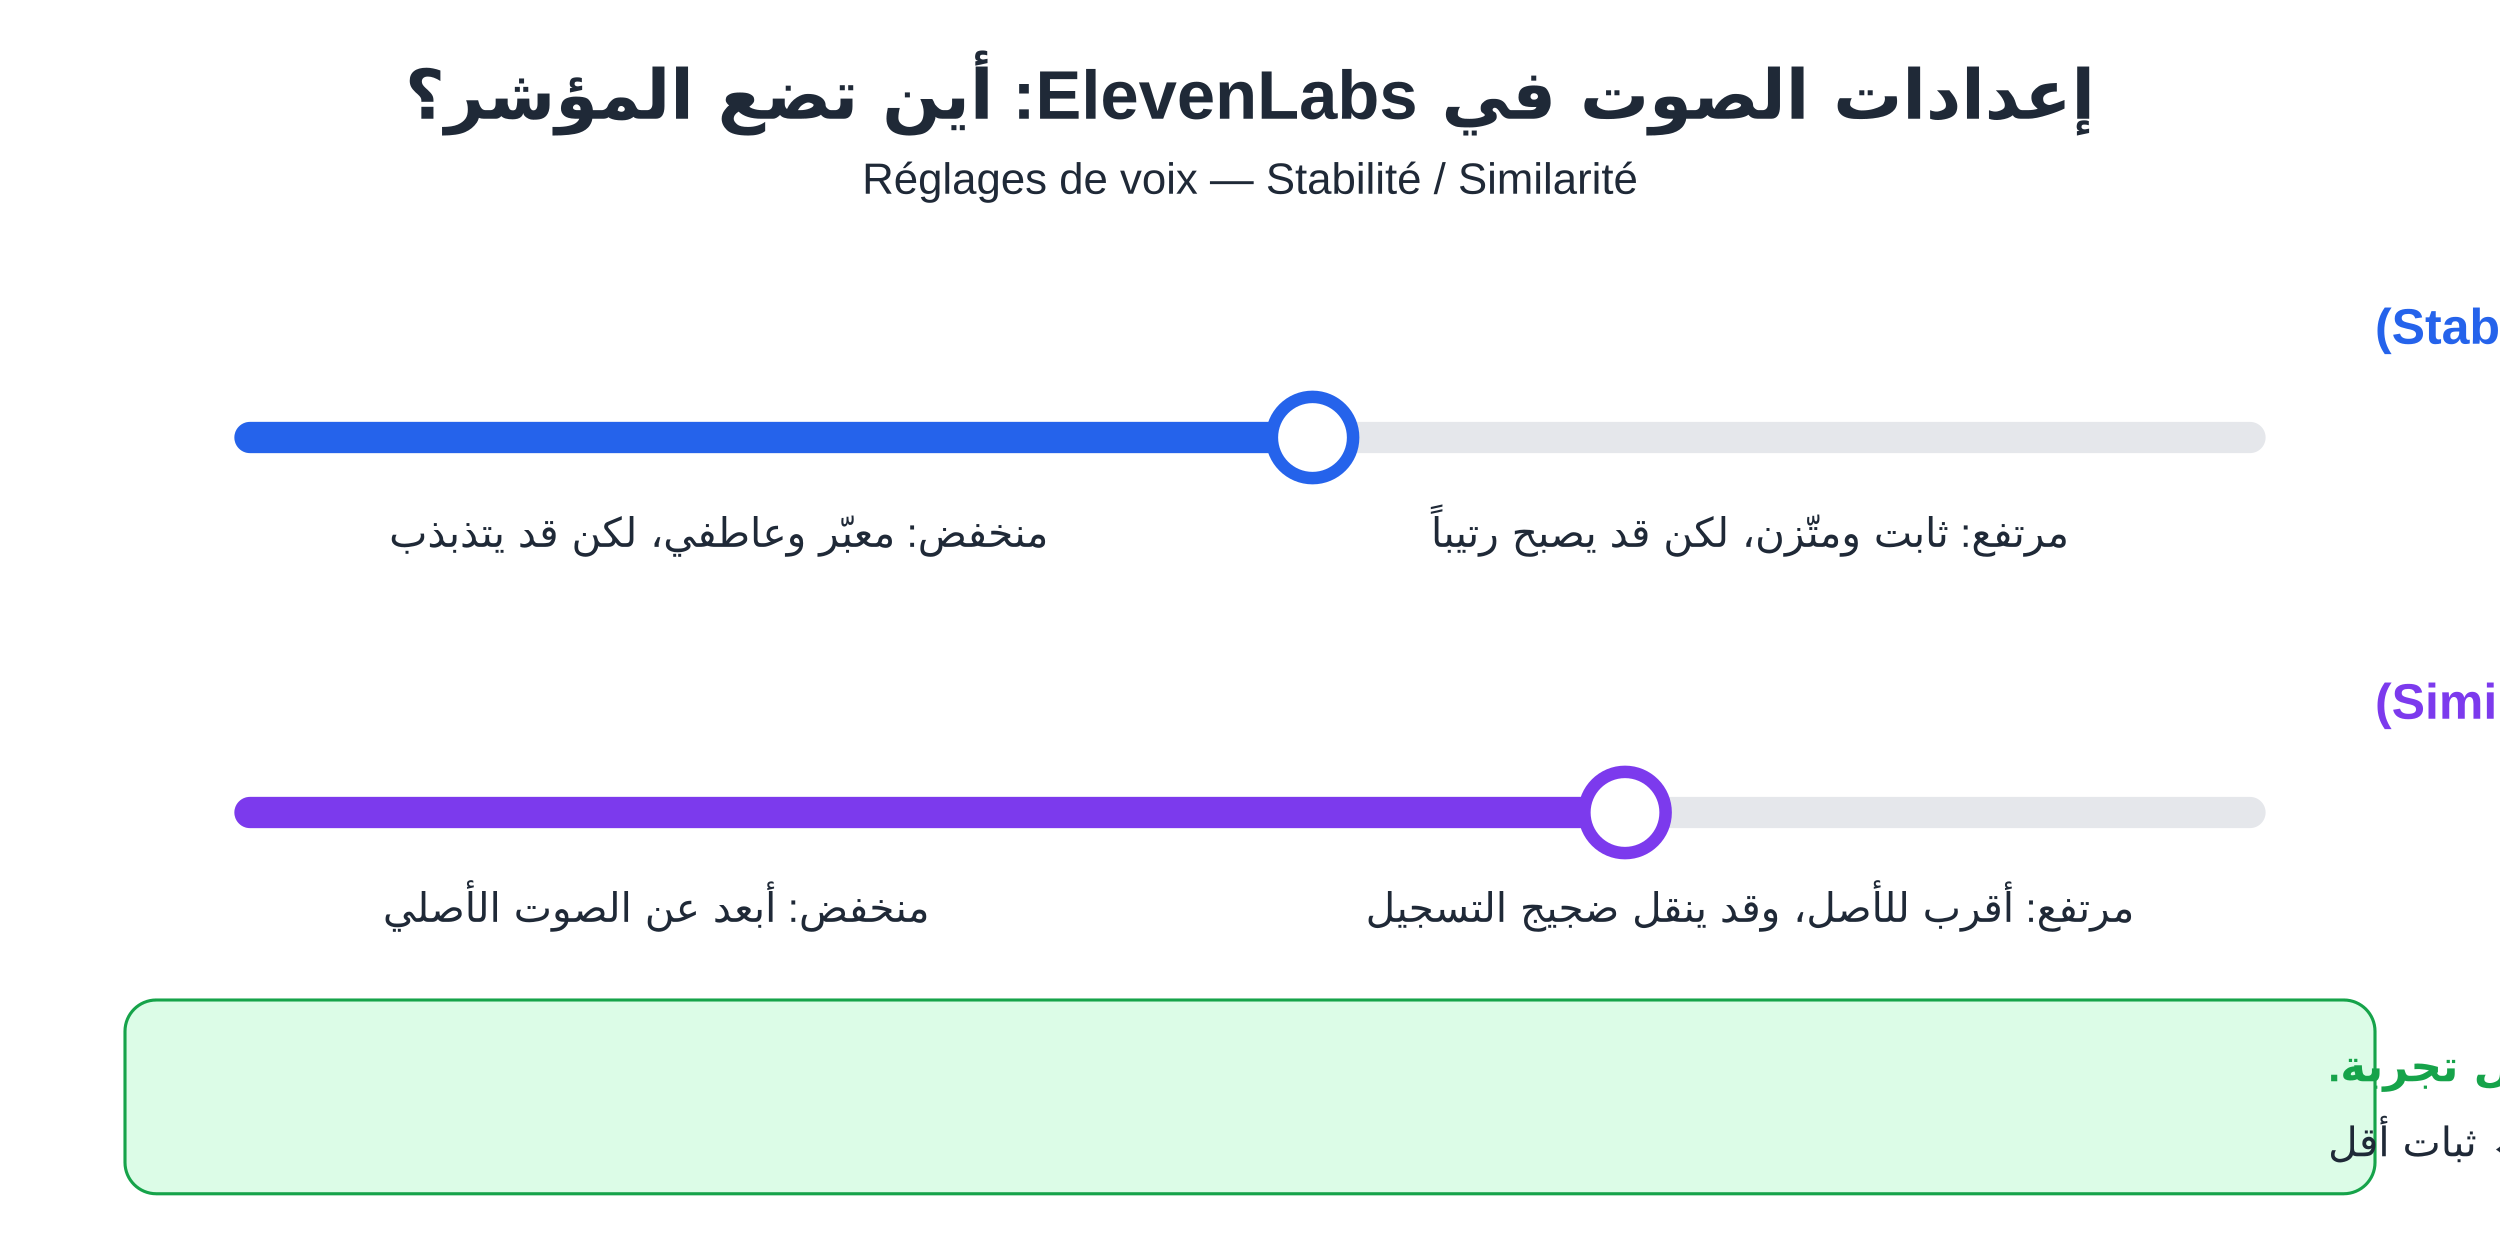
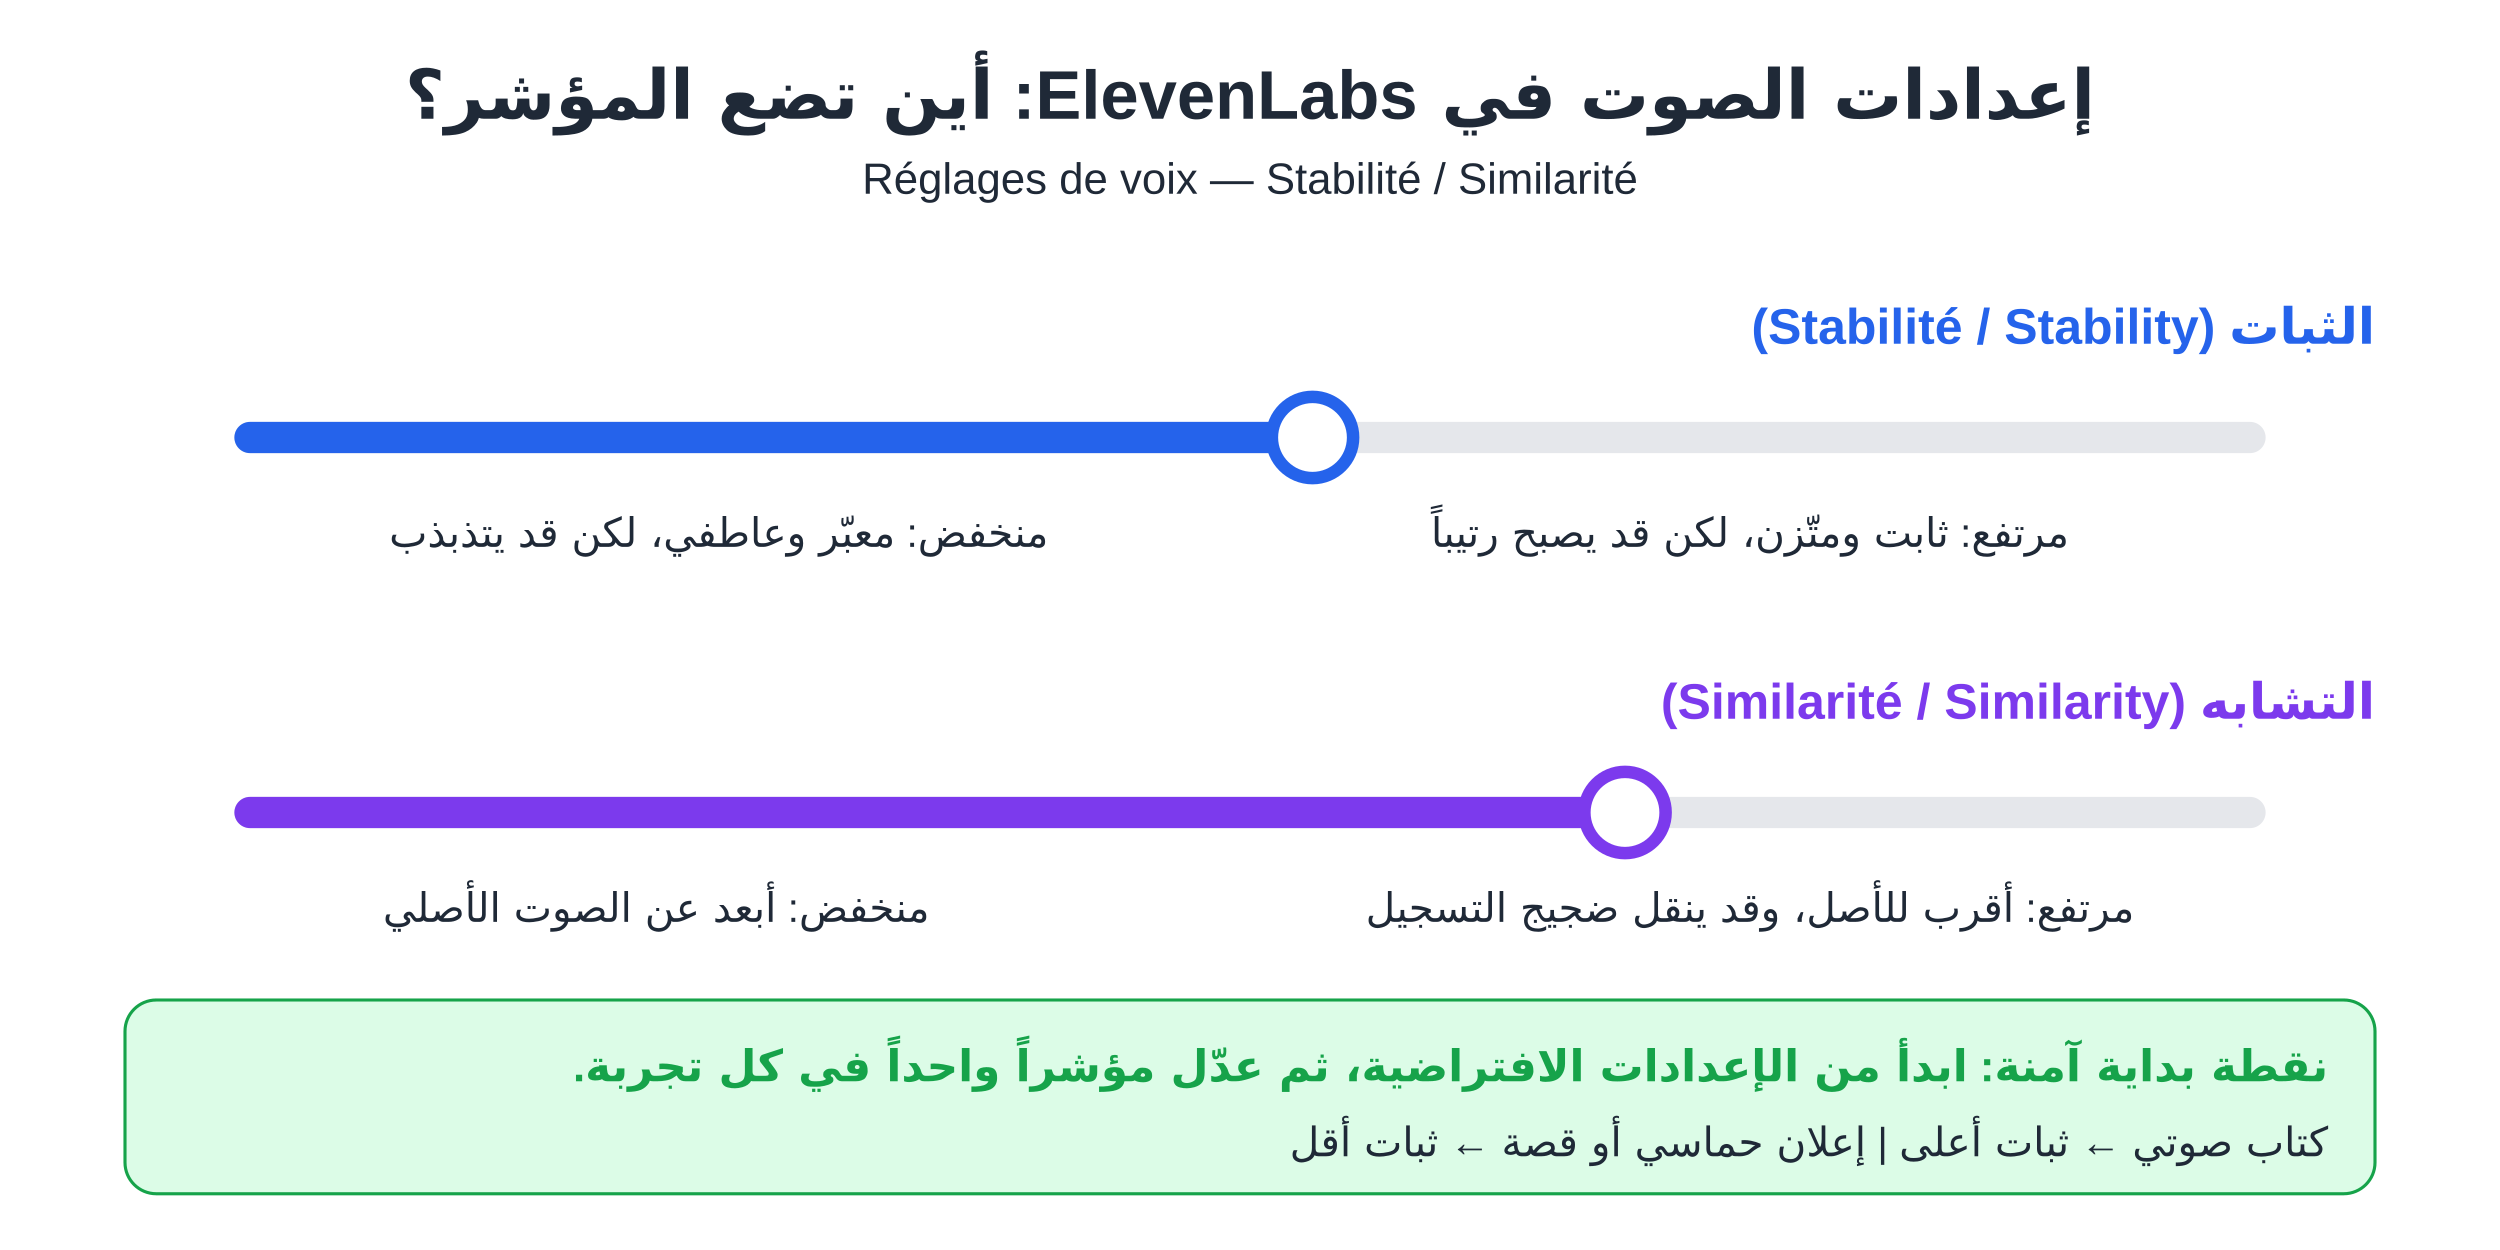
<svg xmlns="http://www.w3.org/2000/svg" viewBox="0 0 800 400" width="800" height="400" font-family="Tahoma, Arial, sans-serif">
  <rect width="100%" height="100%" fill="#ffffff" />
  <text x="400" y="38" font-size="22" font-weight="bold" fill="#1f2937" text-anchor="middle" direction="rtl">إعدادات الصوت في ElevenLabs: أين تضع المؤشر؟</text>
  <text x="400" y="62" font-size="14" fill="#1f2937" text-anchor="middle">Réglages de voix — Stabilité / Similarité</text>
-   <text x="760" y="110" font-size="16" font-weight="bold" fill="#2563eb" text-anchor="end" direction="rtl">الثبات (Stabilité / Stability)</text>
+   <text x="760" y="110" font-size="16" font-weight="bold" fill="#2563eb" text-anchor="start" direction="rtl">الثبات (Stabilité / Stability)</text>
  <line x1="80" y1="140" x2="720" y2="140" stroke="#e5e7eb" stroke-width="10" stroke-linecap="round" />
  <line x1="80" y1="140" x2="420" y2="140" stroke="#2563eb" stroke-width="10" stroke-linecap="round" />
  <circle cx="420" cy="140" r="13" fill="#ffffff" stroke="#2563eb" stroke-width="4" />
  <text x="230" y="175" font-size="13" fill="#1f2937" text-anchor="middle" direction="rtl">منخفض: معبّر وعاطفي، لكن قد يتذبذب</text>
  <text x="560" y="175" font-size="13" fill="#1f2937" text-anchor="middle" direction="rtl">مرتفع: ثابت ومتّزن، لكن قد يصبح رتيباً</text>
-   <text x="760" y="230" font-size="16" font-weight="bold" fill="#7c3aed" text-anchor="end" direction="rtl">التشابه (Similarité / Similarity)</text>
+   <text x="760" y="230" font-size="16" font-weight="bold" fill="#7c3aed" text-anchor="start" direction="rtl">التشابه (Similarité / Similarity)</text>
  <line x1="80" y1="260" x2="720" y2="260" stroke="#e5e7eb" stroke-width="10" stroke-linecap="round" />
  <line x1="80" y1="260" x2="520" y2="260" stroke="#7c3aed" stroke-width="10" stroke-linecap="round" />
  <circle cx="520" cy="260" r="13" fill="#ffffff" stroke="#7c3aed" stroke-width="4" />
  <text x="210" y="295" font-size="13" fill="#1f2937" text-anchor="middle" direction="rtl">منخفض: أبعد عن الصوت الأصلي</text>
  <text x="560" y="295" font-size="13" fill="#1f2937" text-anchor="middle" direction="rtl">مرتفع: أقرب للأصل، وقد ينقل ضجيج التسجيل</text>
  <rect x="40" y="320" width="720" height="62" rx="10" fill="#dcfce7" stroke="#16a34a" />
-   <text x="745" y="346" font-size="14" fill="#16a34a" font-weight="bold" text-anchor="end" direction="rtl">نقطة بداية آمنة: ابدأ من الإعدادات الافتراضية، ثم عدّل مؤشراً واحداً في كل تجربة.</text>
-   <text x="745" y="370" font-size="13" fill="#1f2937" text-anchor="end" direction="rtl">كتاب صوتي ← ثبات أعلى  |  إعلان حماسي أو قصة ← ثبات أقل</text>
+   <text x="745" y="346" font-size="14" fill="#16a34a" font-weight="bold" text-anchor="start" direction="rtl">نقطة بداية آمنة: ابدأ من الإعدادات الافتراضية، ثم عدّل مؤشراً واحداً في كل تجربة.</text>
+   <text x="745" y="370" font-size="13" fill="#1f2937" text-anchor="start" direction="rtl">كتاب صوتي ← ثبات أعلى  |  إعلان حماسي أو قصة ← ثبات أقل</text>
</svg>
